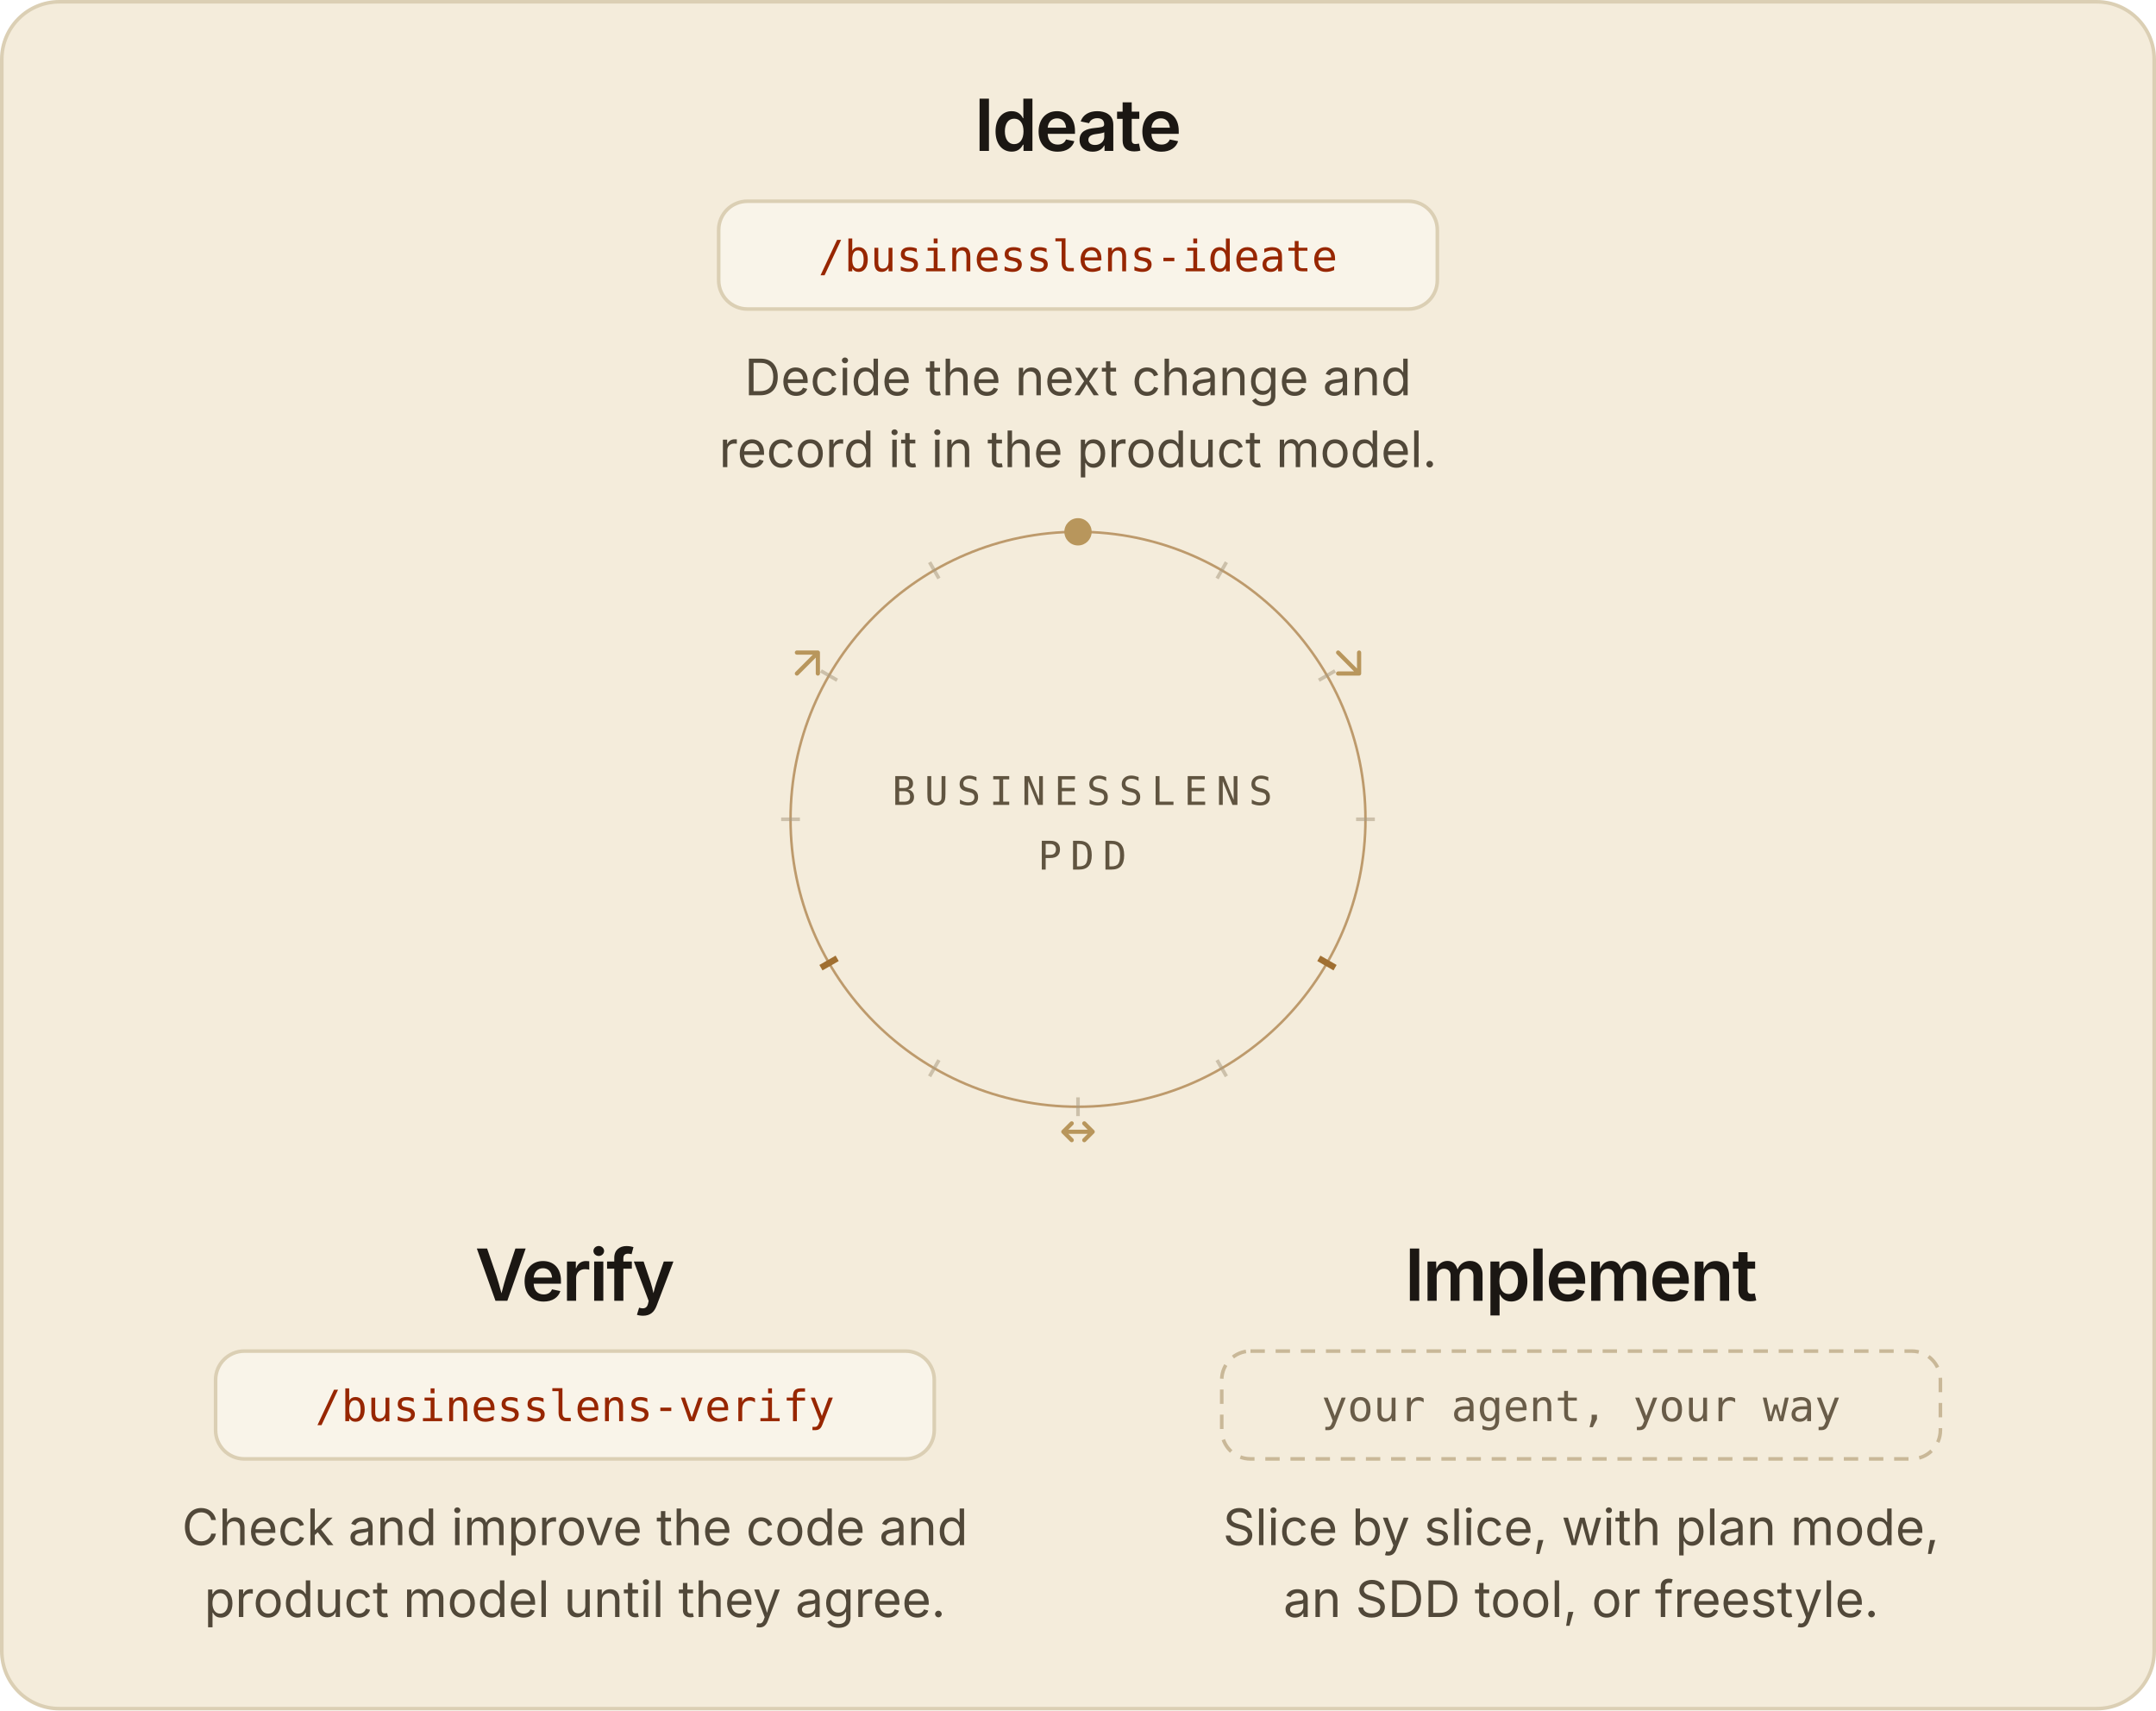
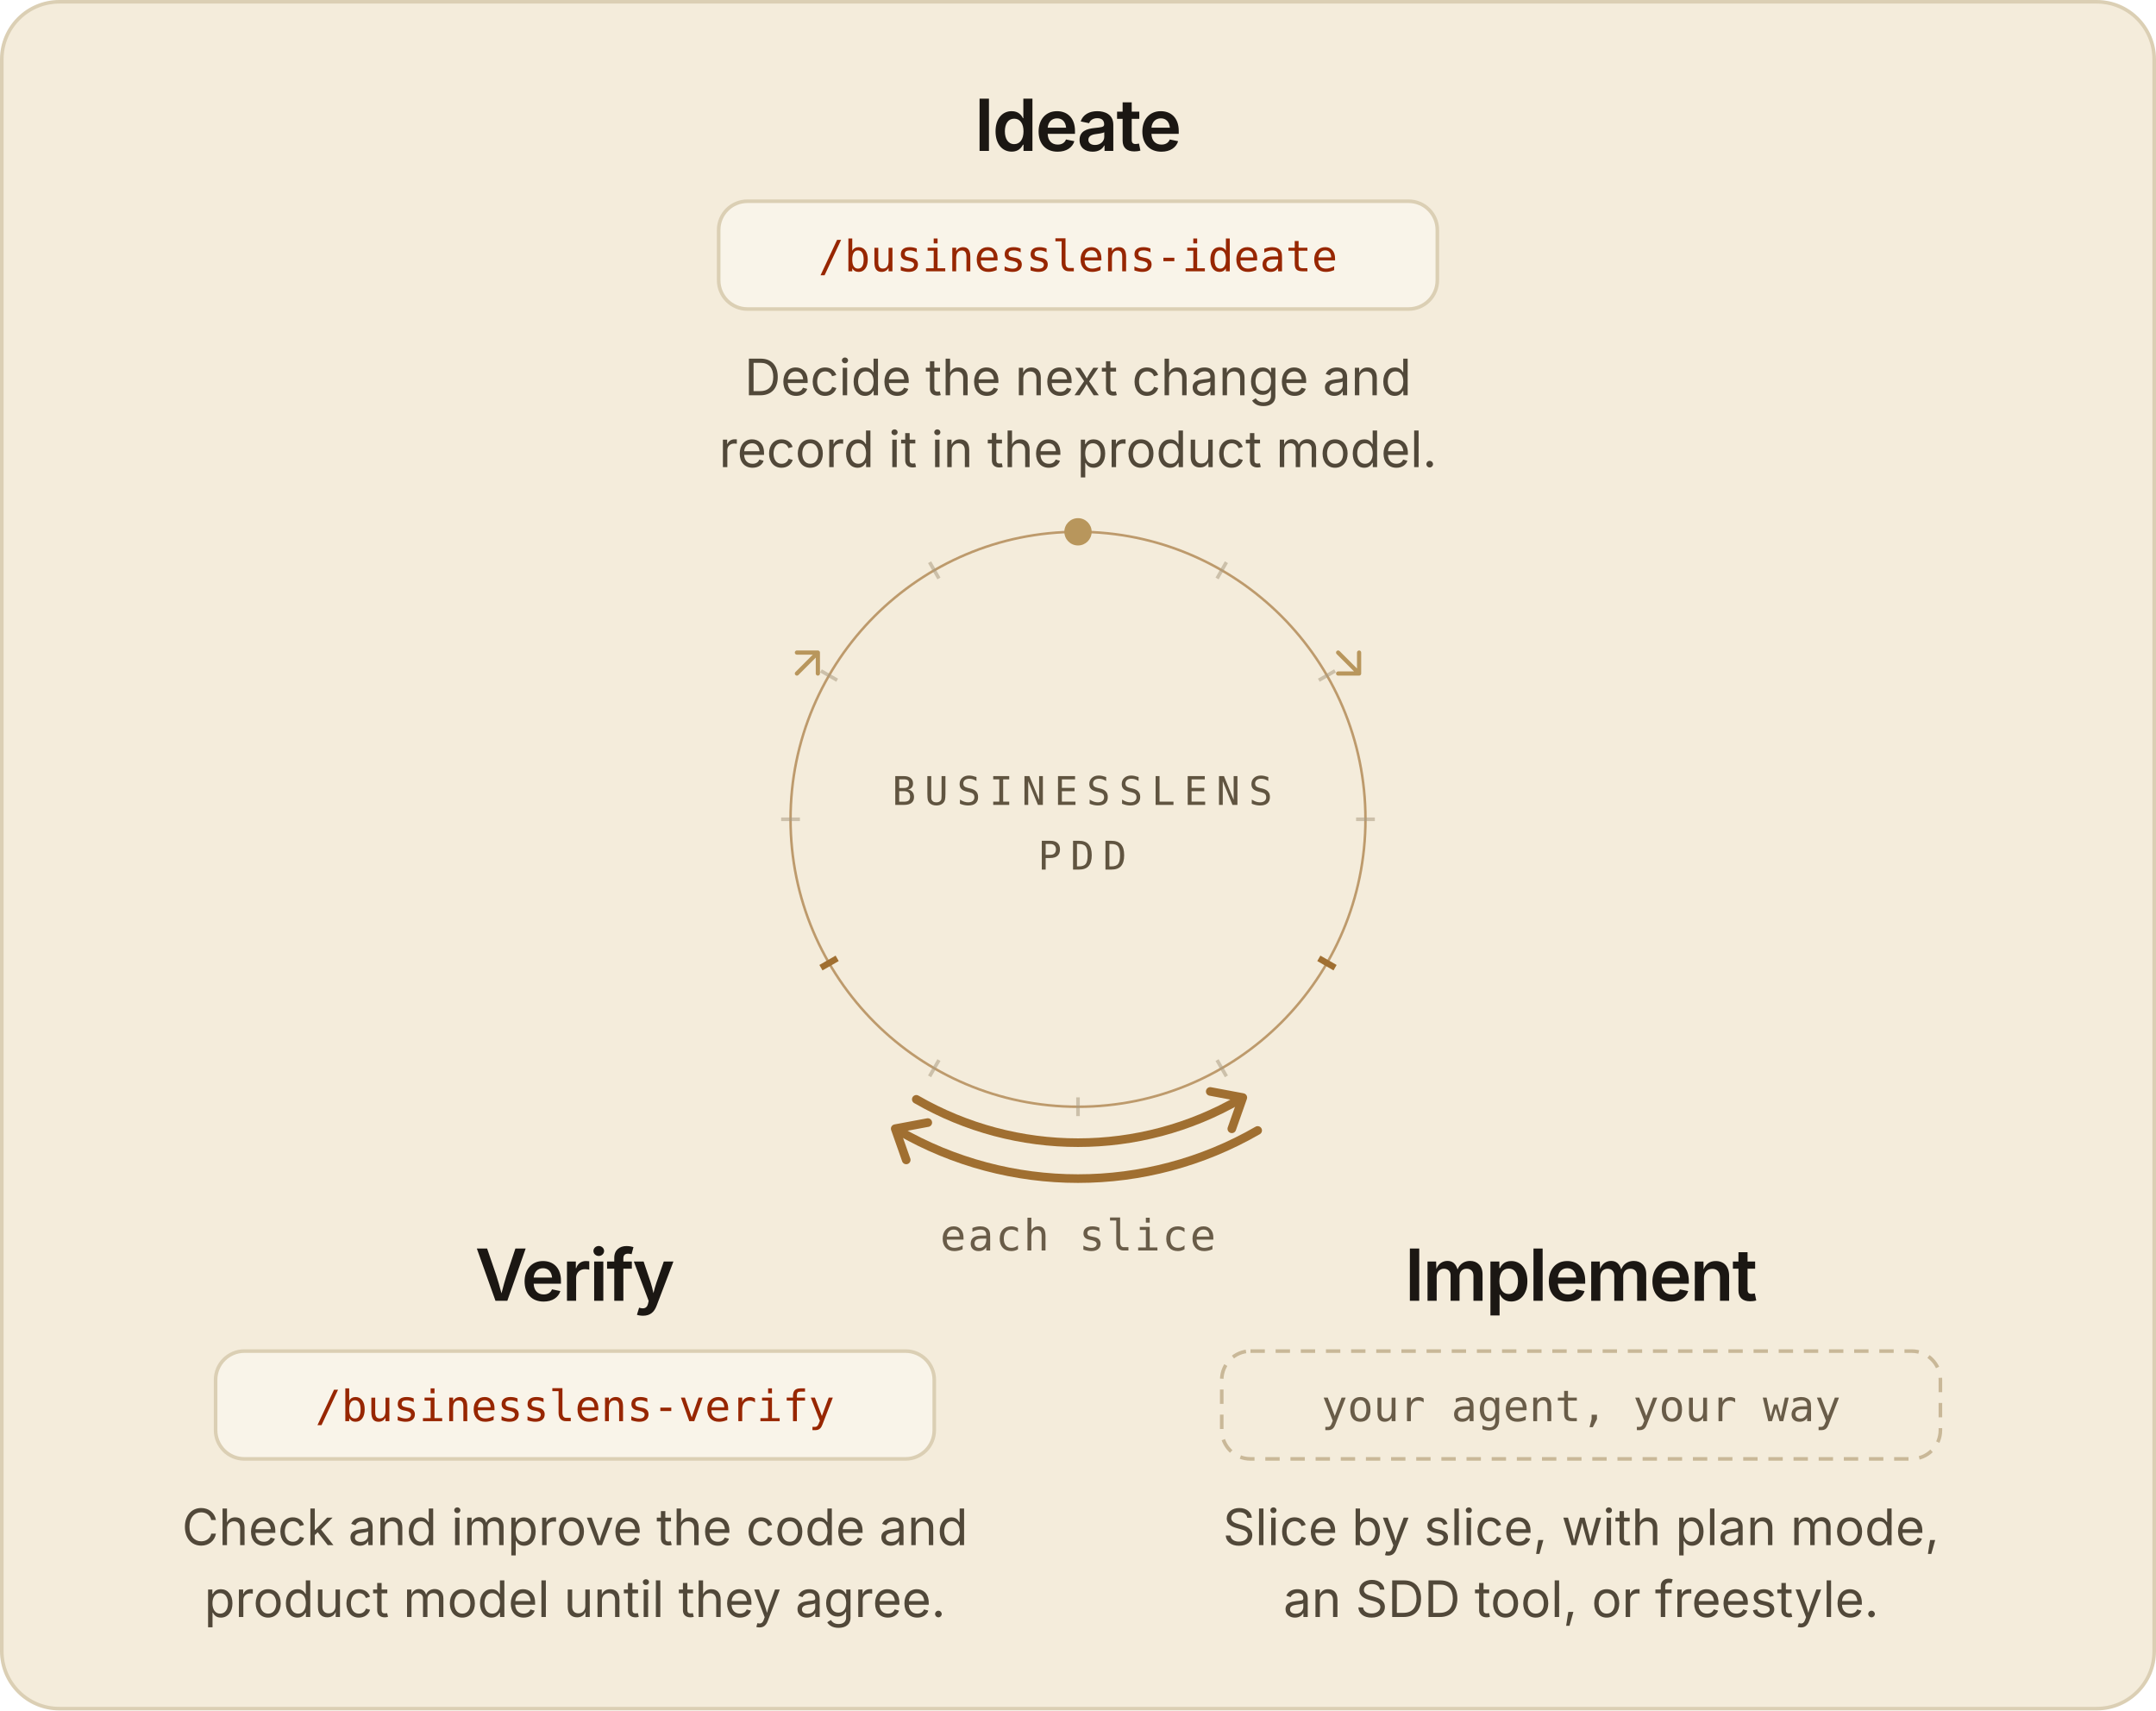
<svg xmlns="http://www.w3.org/2000/svg" viewBox="0 0 600 476" width="600" height="476" role="img" aria-labelledby="title">
  <style>
text{text-anchor:middle;font-family:Inter,-apple-system,BlinkMacSystemFont,"Segoe UI",Helvetica,Arial,sans-serif}
.h{font-size:20px;font-weight:600;letter-spacing:-0.5px;fill:#1b1713}
.note{font-size:14px;fill:#514839}
.cmd,.ownt,.mark{font-family:"IBM Plex Mono",ui-monospace,SFMono-Regular,Menlo,Consolas,monospace;font-size:12px}
.cmd{fill:#972600}
.ownt{fill:#695c48}
.mark{font-size:11px;font-weight:500;letter-spacing:2.4px;fill:#605440}
.pill{fill:#f9f4e9;stroke:#dbcfb4}
.own{fill:none;stroke:#c9b898;stroke-dasharray:4 3}
.ring{fill:none;stroke:#a06f31;stroke-width:.7;opacity:.65}
.t{stroke:#ab9d81;stroke-width:1;opacity:.55}
.c{stroke:#a06f31;stroke-width:1.75}
.disc{fill:#f4ecdb}
.arrow{fill:none;stroke:#b8965c;stroke-width:2;stroke-linecap:round;stroke-linejoin:round}
+ .swap{fill:none;stroke:#a06f31;stroke-width:2.4;stroke-linecap:round;stroke-linejoin:round}
+ .swapnote{font-family:"IBM Plex Mono",ui-monospace,SFMono-Regular,Menlo,Consolas,monospace;font-size:12px;letter-spacing:.5px;fill:#695c48}
.dot{fill:#b8965c;transform-box:view-box;transform-origin:300px 228px}
@media (prefers-reduced-motion:no-preference){.dot{animation:orbit 22s linear infinite}}
@keyframes orbit{to{transform:rotate(360deg)}}
</style>
  <rect x=".5" y=".5" width="599" height="475" rx="16" fill="#f4ecdb" stroke="#dbcfb4" />
  <text class="h" x="300" y="42">Ideate</text>
  <rect class="pill" x="200.0" y="56" width="200" height="30" rx="8" />
  <text class="cmd" x="300" y="75.5">/businesslens-ideate</text>
  <text class="note" x="300" y="110">Decide the next change and</text>
  <text class="note" x="300" y="130">record it in the product model.</text>
  <circle class="disc" cx="375.31" cy="184.52" r="12" />
  <path class="arrow" transform="translate(368.31 177.52) scale(0.5833)" d="M7 7l10 10 M17 7v10H7" />
-   <circle class="disc" cx="300.0" cy="314.96" r="12" />
-   <path class="arrow" transform="translate(293.0 307.96) scale(0.5833)" d="M5 12h14 M9 8l-4 4 4 4 M15 8l4 4-4 4" />
+   <path class="swap" d="M350 314.6 A100 100 0 0 1 250 314.6" />
+   <path class="swap" d="M-6 -6 L1 0 L-6 6" transform="translate(250 314.6) rotate(210)" />
+   <path class="swap" d="M255 305.94 A90 90 0 0 0 345 305.94" />
+   <path class="swap" d="M-6 -6 L1 0 L-6 6" transform="translate(345 305.94) rotate(330)" />
+   <text class="swapnote" x="300" y="348">each slice</text>
  <circle class="disc" cx="224.69" cy="184.52" r="12" />
  <path class="arrow" transform="translate(217.69 177.52) scale(0.5833)" d="M7 7h10v10 M7 17L17 7" />
  <circle class="ring" cx="300" cy="228" r="80" />
  <line class="c" x1="300.0" y1="145.39" x2="300.0" y2="150.61" />
  <line class="t" x1="341.3" y1="156.46" x2="338.7" y2="160.98" />
  <line class="t" x1="371.54" y1="186.7" x2="367.02" y2="189.3" />
  <line class="t" x1="382.61" y1="228.0" x2="377.39" y2="228.0" />
  <line class="c" x1="371.54" y1="269.3" x2="367.02" y2="266.7" />
  <line class="t" x1="341.3" y1="299.54" x2="338.7" y2="295.02" />
  <line class="t" x1="300.0" y1="310.61" x2="300.0" y2="305.39" />
  <line class="t" x1="258.7" y1="299.54" x2="261.3" y2="295.02" />
  <line class="c" x1="228.46" y1="269.3" x2="232.98" y2="266.7" />
  <line class="t" x1="217.39" y1="228.0" x2="222.61" y2="228.0" />
  <line class="t" x1="228.46" y1="186.7" x2="232.98" y2="189.3" />
  <line class="t" x1="258.7" y1="156.46" x2="261.3" y2="160.98" />
  <text class="mark" x="301.2" y="224">BUSINESSLENS</text>
  <text class="mark" x="301.2" y="242">PDD</text>
  <circle class="dot" cx="300" cy="148" r="3.8" />
  <text class="h" x="160" y="362">Verify</text>
  <rect class="pill" x="60.0" y="376" width="200" height="30" rx="8" />
  <text class="cmd" x="160" y="395.5">/businesslens-verify</text>
  <text class="note" x="160" y="430">Check and improve the code and</text>
  <text class="note" x="160" y="450">product model until they agree.</text>
  <text class="h" x="440" y="362">Implement</text>
  <rect class="own" x="340.0" y="376" width="200" height="30" rx="8" />
  <text class="ownt" x="440" y="395.5">your agent, your way</text>
  <text class="note" x="440" y="430">Slice by slice, with plan mode,</text>
  <text class="note" x="440" y="450">an SDD tool, or freestyle.</text>
</svg>
